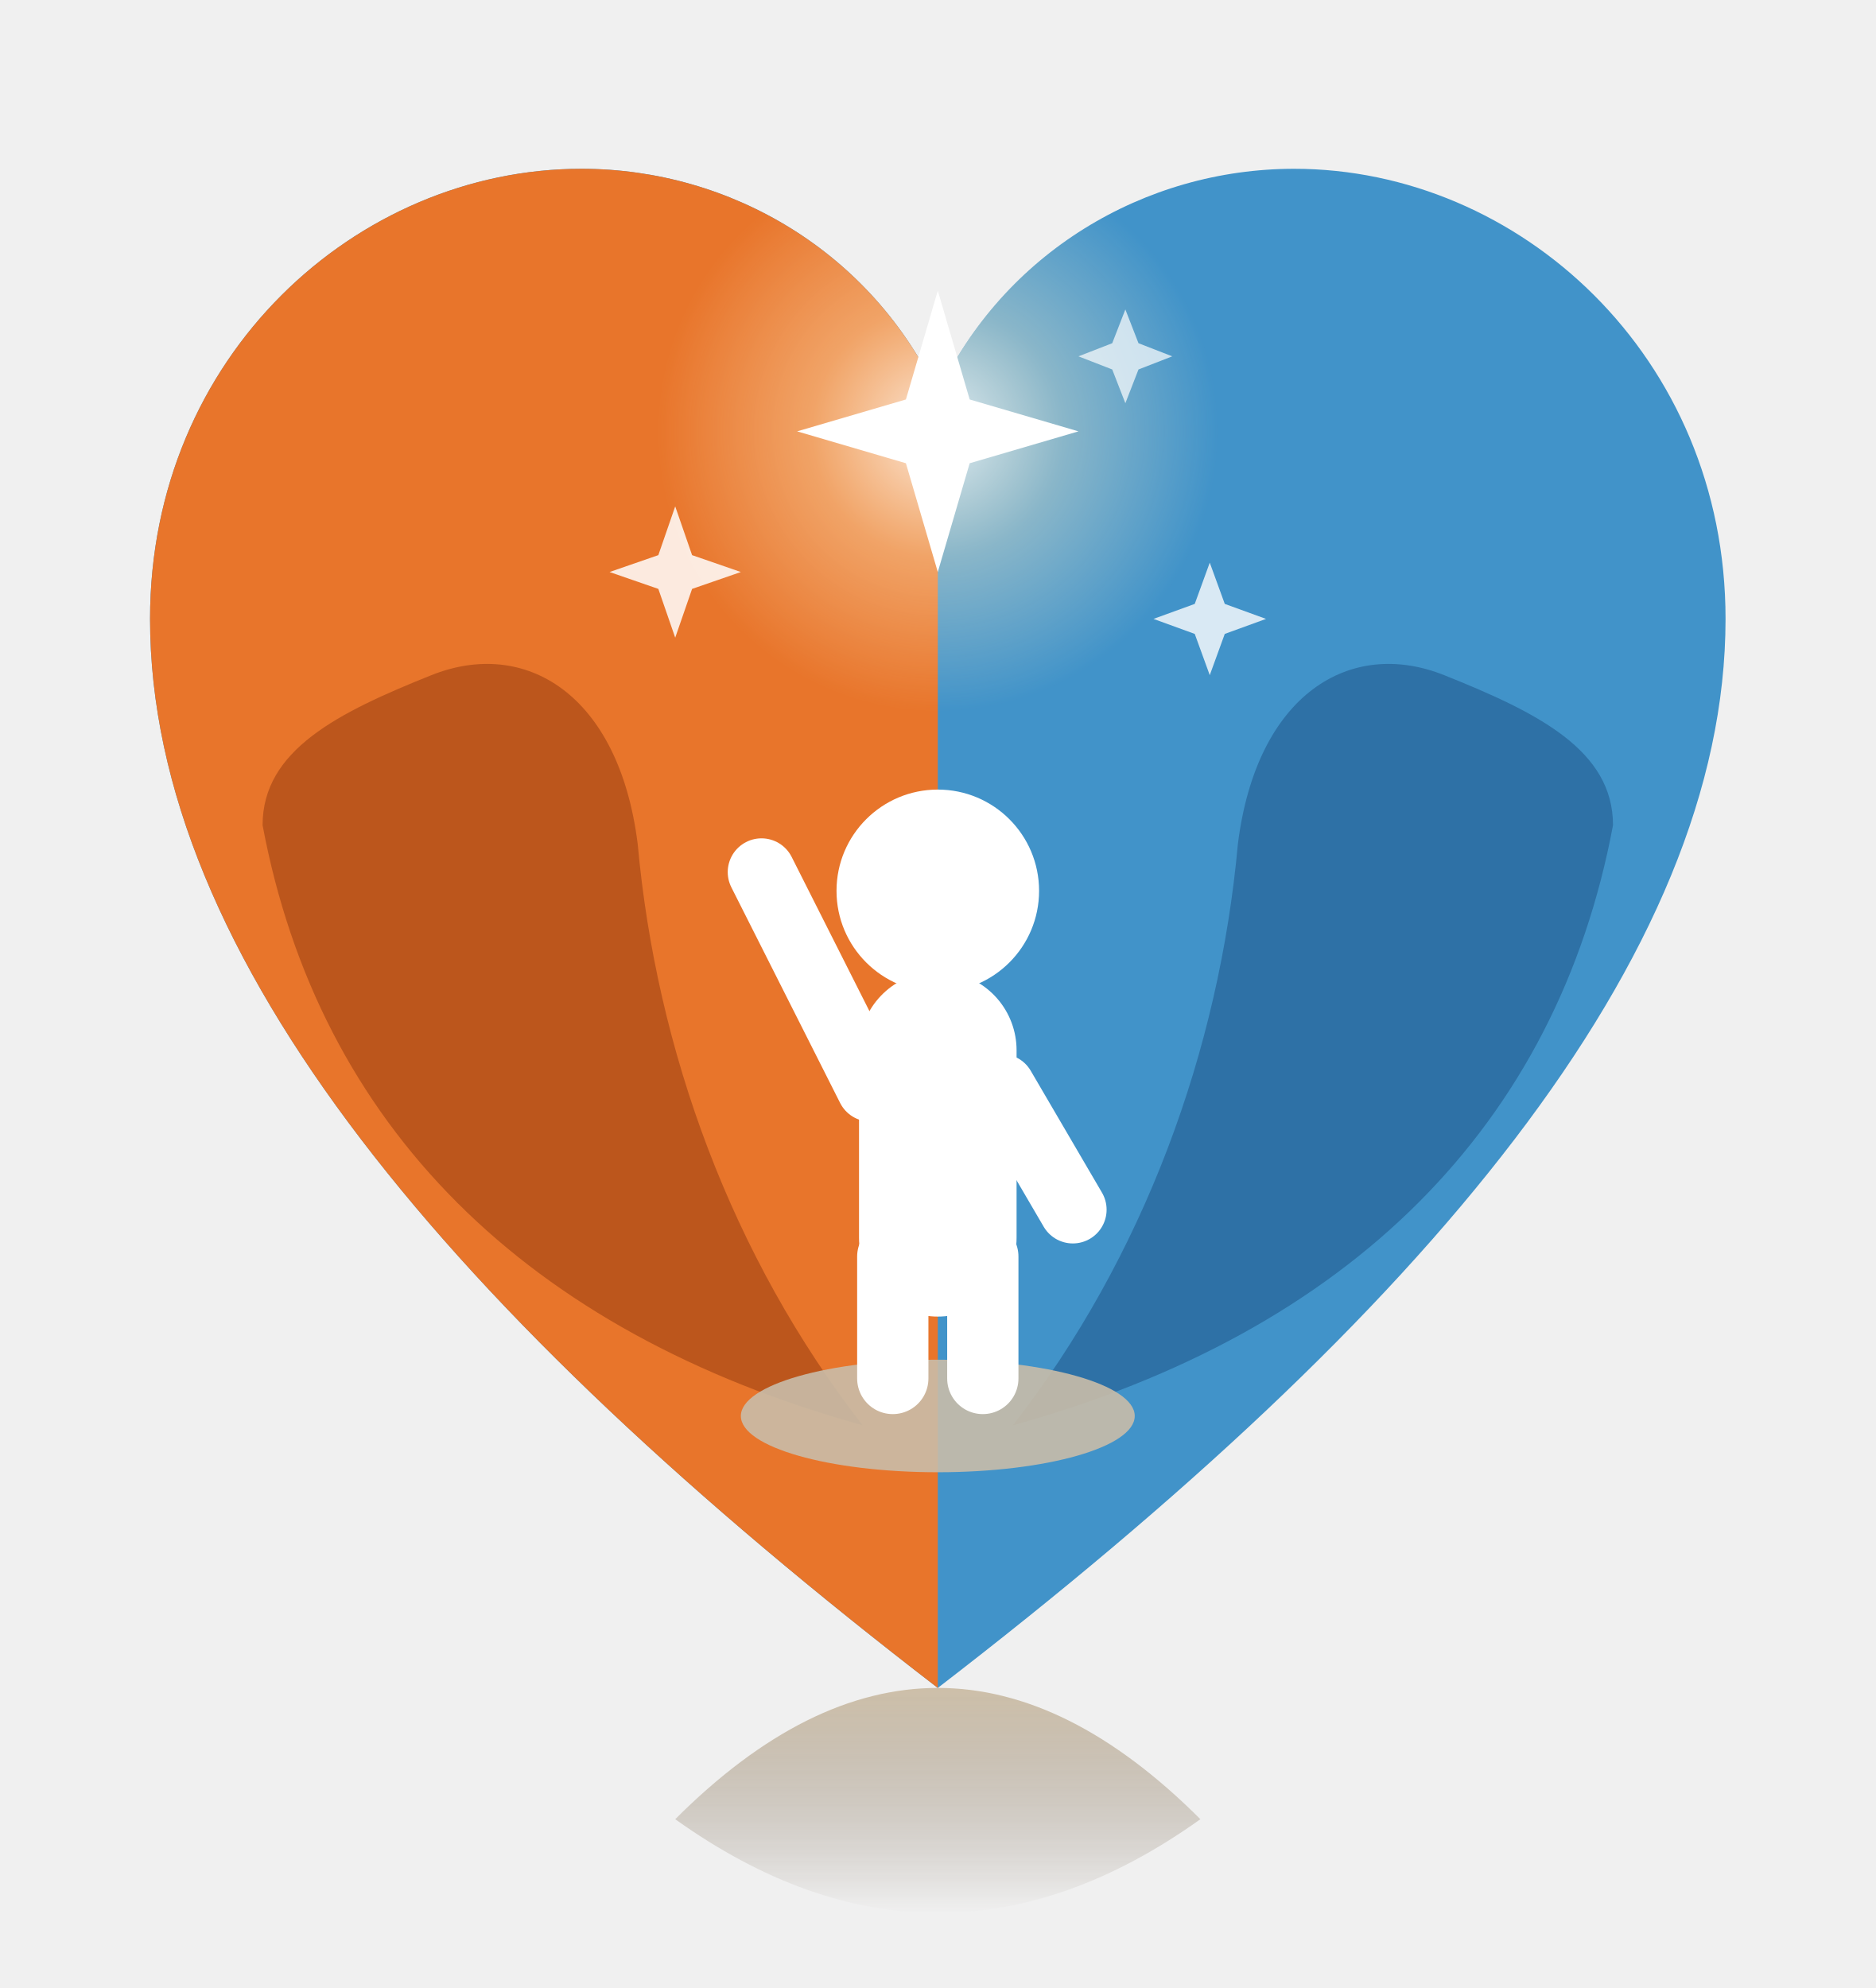
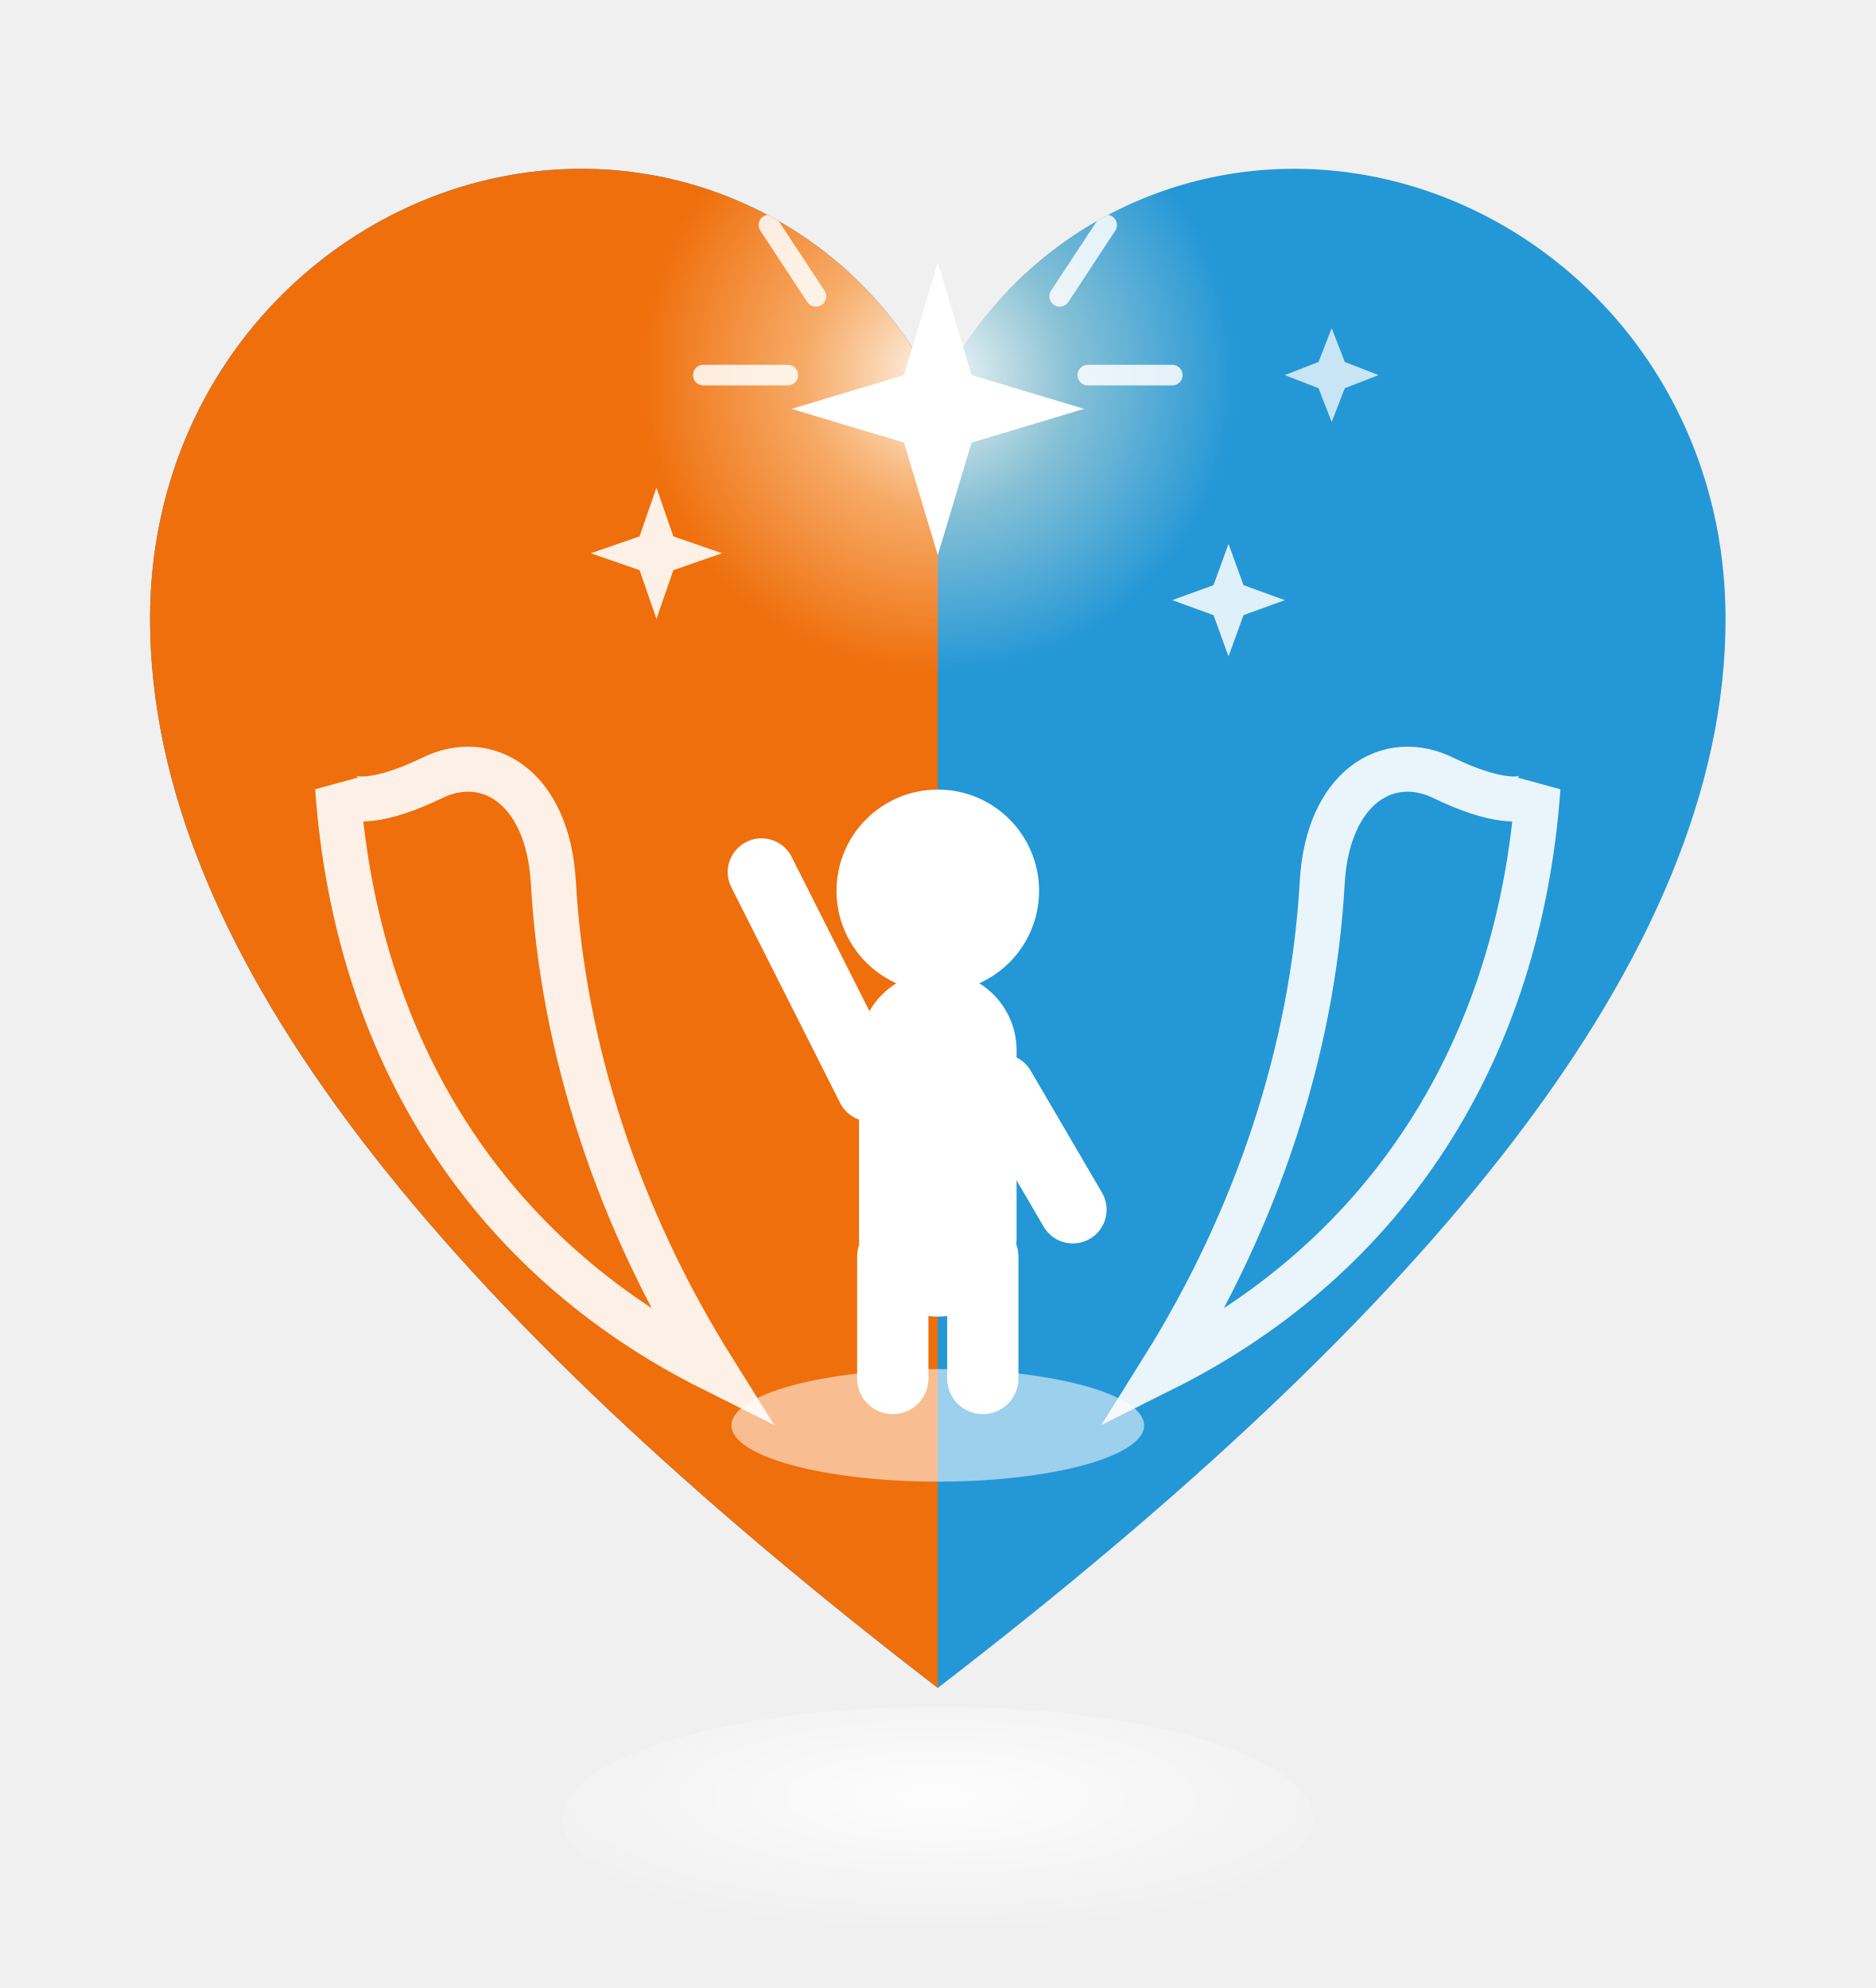
<svg xmlns="http://www.w3.org/2000/svg" viewBox="0 0 100 106" role="img" aria-label="台灣微光希望關懷協會會徽：雙手捧起的愛心中，孩子伸手觸向微光">
  <defs>
    <radialGradient id="glow" cx="50%" cy="50%" r="50%">
+       <stop offset="0%" stop-color="#FFFFFF" stop-opacity=".95" />
+       <stop offset="45%" stop-color="#FFF3D6" stop-opacity=".45" />
+       <stop offset="100%" stop-color="#FFF3D6" stop-opacity="0" />
+     </radialGradient>
+     <radialGradient id="mound" cx="50%" cy="40%" r="60%">
      <stop offset="0%" stop-color="#FFFFFF" stop-opacity=".85" />
-       <stop offset="45%" stop-color="#FFEFC9" stop-opacity=".38" />
-       <stop offset="100%" stop-color="#FFEFC9" stop-opacity="0" />
+       <stop offset="100%" stop-color="#FFFFFF" stop-opacity="0" />
    </radialGradient>
-     <linearGradient id="mound" x1="0" y1="0" x2="0" y2="1">
-       <stop offset="0%" stop-color="#CDBFA9" />
-       <stop offset="100%" stop-color="#8F8478" stop-opacity="0" />
-     </linearGradient>
    <clipPath id="leftHalf">
      <rect x="0" y="0" width="50" height="106" />
    </clipPath>
    <clipPath id="heartClip">
      <path d="M50 90 C24 70 8 51 8 33 C8 19 19 9 31 9 C39 9 46.5 13.5 50 21 C53.5 13.5 61 9 69 9 C81 9 92 19 92 33 C92 51 76 70 50 90 Z" />
    </clipPath>
  </defs>
-   <path d="M36 97 Q50 83 64 97 Q57 102 50 102 Q43 102 36 97 Z" fill="url(#mound)" />
-   <path d="M50 90 C24 70 8 51 8 33 C8 19 19 9 31 9 C39 9 46.5 13.5 50 21 C53.5 13.5 61 9 69 9 C81 9 92 19 92 33 C92 51 76 70 50 90 Z" fill="#4193C9" />
-   <path d="M50 90 C24 70 8 51 8 33 C8 19 19 9 31 9 C39 9 46.5 13.5 50 21 C53.5 13.5 61 9 69 9 C81 9 92 19 92 33 C92 51 76 70 50 90 Z" fill="#E8752B" clip-path="url(#leftHalf)" />
+   <ellipse cx="50" cy="97" rx="20" ry="6" fill="url(#mound)" />
+   <path d="M50 90 C24 70 8 51 8 33 C8 19 19 9 31 9 C39 9 46.5 13.5 50 21 C53.5 13.5 61 9 69 9 C81 9 92 19 92 33 C92 51 76 70 50 90 Z" fill="#2497D6" />
+   <path d="M50 90 C24 70 8 51 8 33 C8 19 19 9 31 9 C39 9 46.5 13.5 50 21 C53.5 13.5 61 9 69 9 C81 9 92 19 92 33 C92 51 76 70 50 90 Z" fill="#EF6F0C" clip-path="url(#leftHalf)" />
  <g clip-path="url(#heartClip)">
-     <path d="M14 44 C17 60 28 71 46 76 C39 67 35 56 34 45 C33 37 28 34 23 36 C18 38 14 40 14 44 Z" fill="#B8541B" opacity=".92" />
-     <path d="M86 44 C83 60 72 71 54 76 C61 67 65 56 66 45 C67 37 72 34 77 36 C82 38 86 40 86 44 Z" fill="#2C6EA3" opacity=".92" />
-     <circle cx="50" cy="23" r="15" fill="url(#glow)" />
-     <ellipse cx="50" cy="75.5" rx="10.5" ry="3" fill="#C9BCA9" opacity=".9" />
+     <g fill="none" stroke="#FFFFFF" stroke-width="2.4" stroke-linecap="round" opacity=".9">
+       <path d="M18 42 C19 56 26 67 38 73 C33 65 30 56 29.5 47 C29.2 42 26 40 23 41.5 C20.5 42.7 18.5 43 18 42 Z" />
+       <path d="M82 42 C81 56 74 67 62 73 C67 65 70 56 70.5 47 C70.8 42 74 40 77 41.5 C79.5 42.7 81.5 43 82 42 Z" />
+     </g>
+     <circle cx="50" cy="20" r="16" fill="url(#glow)" />
+     <g stroke="#FFFFFF" stroke-width="1.1" stroke-linecap="round" opacity=".85">
+       <line x1="50" y1="9" x2="50" y2="13.5" />
+       <line x1="41" y1="12" x2="43.5" y2="15.8" />
+       <line x1="59" y1="12" x2="56.5" y2="15.8" />
+       <line x1="37.5" y1="20" x2="42" y2="20" />
+       <line x1="62.5" y1="20" x2="58" y2="20" />
+     </g>
+     <ellipse cx="50" cy="76" rx="11" ry="3" fill="#FFFFFF" opacity=".55" />
  </g>
  <g fill="none" stroke="#FFFFFF" stroke-linecap="round">
    <line x1="50" y1="56" x2="50" y2="66" stroke-width="8.4" />
    <line x1="46.4" y1="58" x2="40.6" y2="46.5" stroke-width="3.6" />
    <line x1="53.4" y1="58" x2="57.2" y2="64.5" stroke-width="3.6" />
    <line x1="47.6" y1="67" x2="47.6" y2="73.5" stroke-width="3.8" />
    <line x1="52.4" y1="67" x2="52.4" y2="73.5" stroke-width="3.8" />
  </g>
  <circle cx="50" cy="47.5" r="5.4" fill="#FFFFFF" />
-   <path d="M50 15.5 L51.7 21.3 L57.5 23 L51.7 24.7 L50 30.5 L48.3 24.7 L42.5 23 L48.3 21.3 Z" fill="#FFFFFF" />
-   <path d="M36 27 L36.9 29.6 L39.5 30.5 L36.9 31.4 L36 34 L35.1 31.4 L32.5 30.5 L35.1 29.6 Z" fill="#FFFFFF" opacity=".85" />
-   <path d="M64.5 30 L65.3 32.2 L67.5 33 L65.3 33.8 L64.5 36 L63.7 33.8 L61.5 33 L63.7 32.2 Z" fill="#FFFFFF" opacity=".8" />
-   <path d="M60 16.5 L60.7 18.3 L62.5 19 L60.7 19.7 L60 21.5 L59.3 19.7 L57.5 19 L59.3 18.3 Z" fill="#FFFFFF" opacity=".7" />
+   <path d="M50 14 L51.8 20 L57.8 21.8 L51.8 23.6 L50 29.6 L48.2 23.6 L42.2 21.8 L48.2 20 Z" fill="#FFFFFF" />
+   <path d="M35 26 L35.9 28.6 L38.5 29.5 L35.9 30.4 L35 33 L34.1 30.4 L31.5 29.5 L34.1 28.6 Z" fill="#FFFFFF" opacity=".9" />
+   <path d="M65.5 29 L66.3 31.2 L68.5 32 L66.3 32.8 L65.5 35 L64.7 32.8 L62.5 32 L64.7 31.2 Z" fill="#FFFFFF" opacity=".85" />
+   <path d="M71 17.5 L71.7 19.3 L73.5 20 L71.7 20.7 L71 22.5 L70.3 20.7 L68.5 20 L70.3 19.3 Z" fill="#FFFFFF" opacity=".75" />
</svg>
